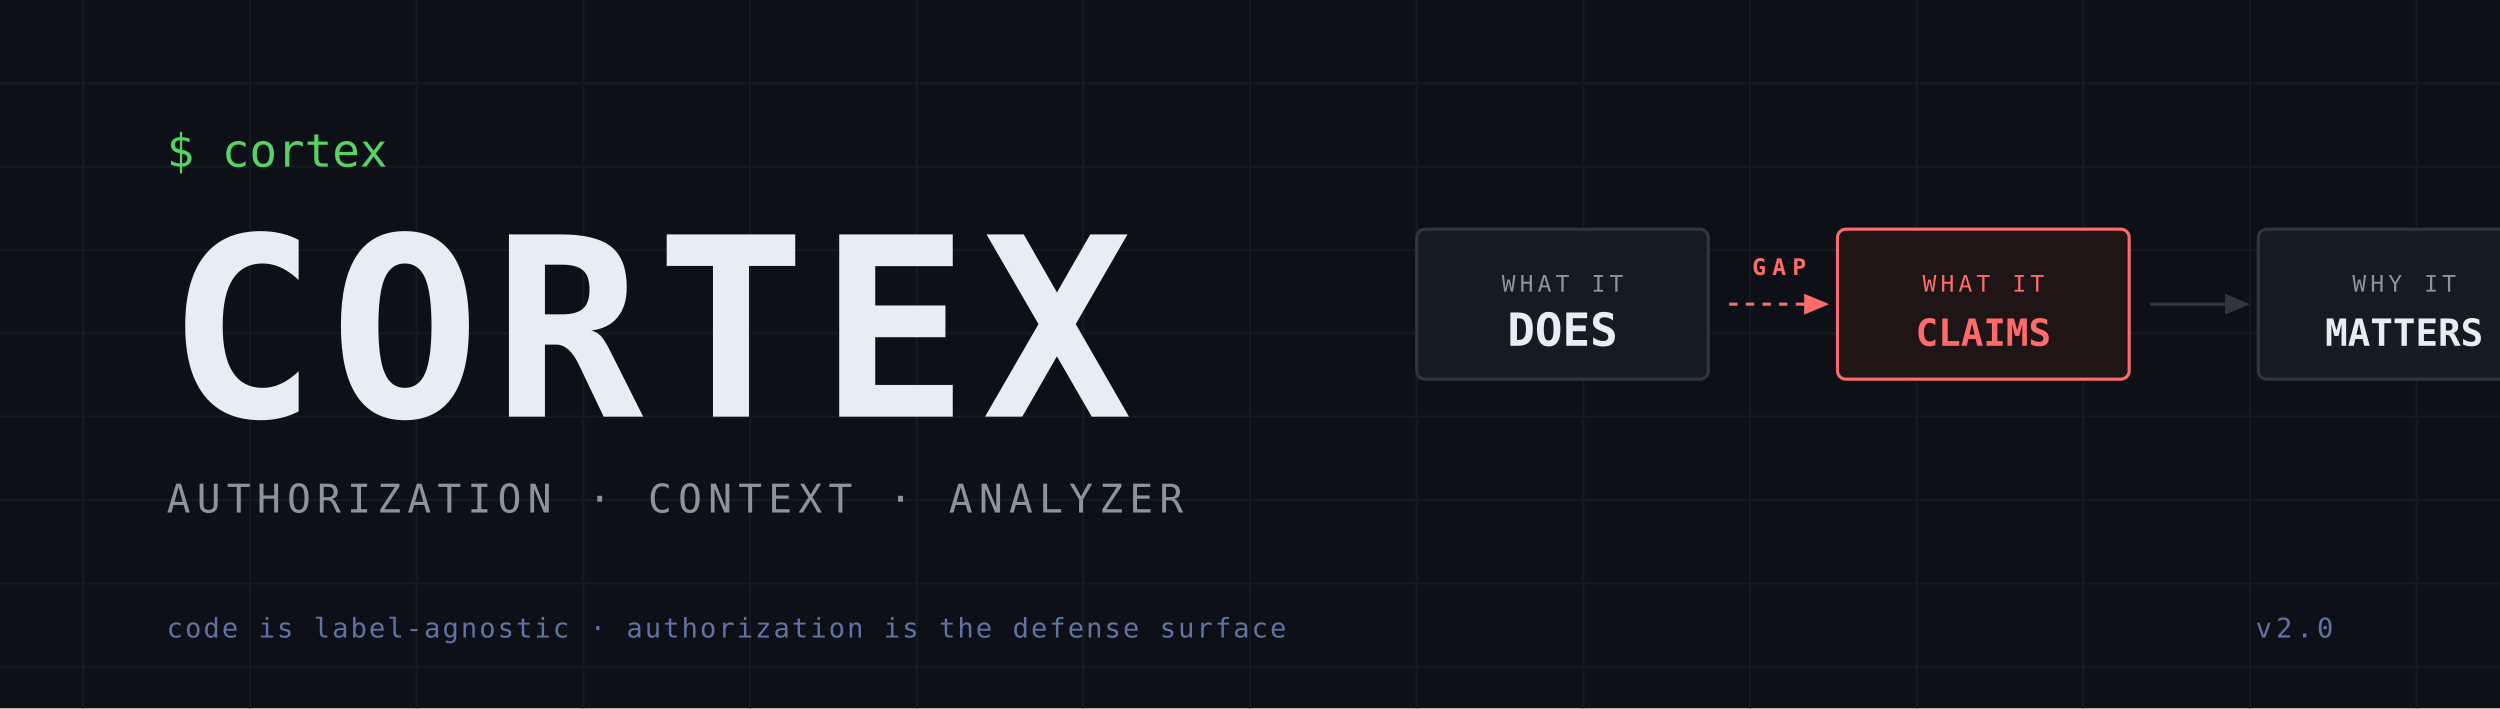
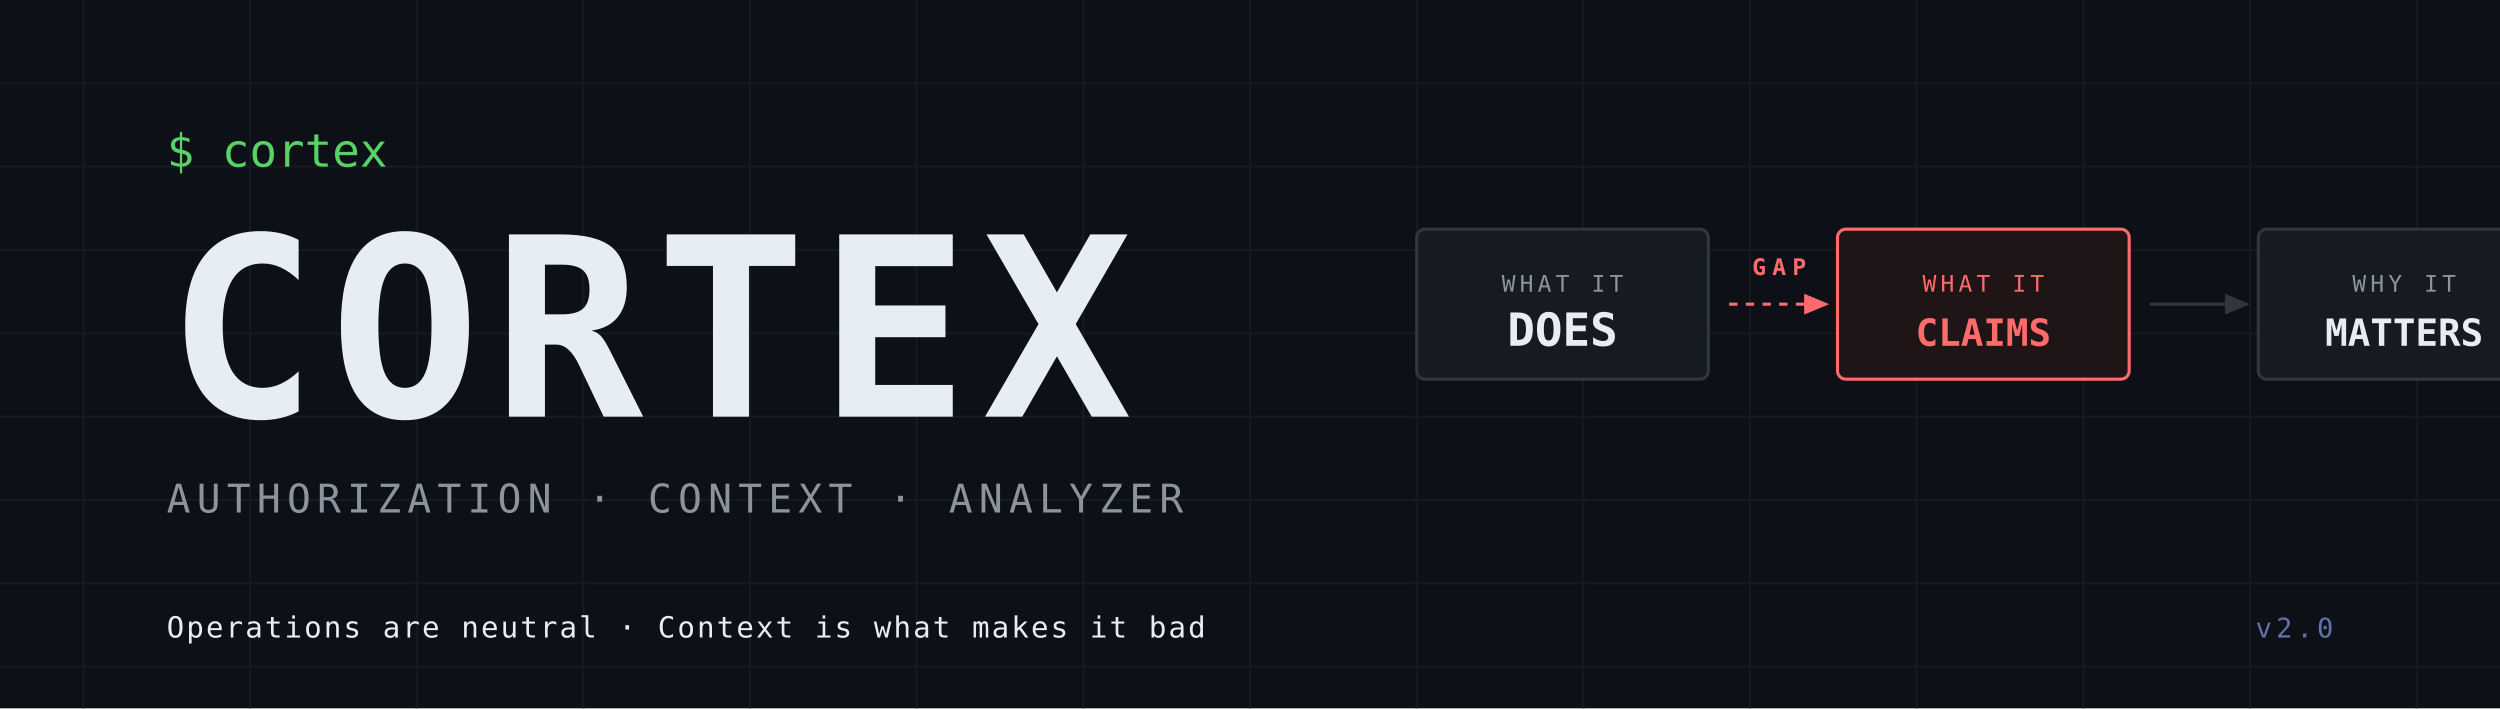
<svg xmlns="http://www.w3.org/2000/svg" viewBox="0 0 1200 340" width="1200" height="340" role="img" aria-label="Cortex — Authorization Context Analyzer">
  <rect width="1200" height="340" fill="#0d1117" />
  <g stroke="#161b22" stroke-width="1" opacity="0.9">
    <path d="M0 40 H1200 M0 80 H1200 M0 120 H1200 M0 160 H1200 M0 200 H1200 M0 240 H1200 M0 280 H1200 M0 320 H1200" />
    <path d="M40 0 V340 M120 0 V340 M200 0 V340 M280 0 V340 M360 0 V340 M440 0 V340 M520 0 V340 M600 0 V340 M680 0 V340 M760 0 V340 M840 0 V340 M920 0 V340 M1000 0 V340 M1080 0 V340 M1160 0 V340" />
  </g>
  <text x="80" y="80" font-family="ui-monospace, SFMono-Regular, Menlo, Consolas, monospace" font-size="22" fill="#56d364">$ cortex</text>
  <text x="80" y="200" font-family="ui-monospace, SFMono-Regular, Menlo, Consolas, monospace" font-size="120" font-weight="700" fill="#e6edf3" letter-spacing="6">CORTEX</text>
  <text x="80" y="246" font-family="ui-monospace, SFMono-Regular, Menlo, Consolas, monospace" font-size="19" fill="#8b949e" letter-spacing="3">AUTHORIZATION · CONTEXT · ANALYZER</text>
  <g font-family="ui-monospace, SFMono-Regular, Menlo, Consolas, monospace" transform="translate(680, 110)">
    <rect x="0" y="0" width="140" height="72" fill="#161b22" stroke="#30363d" stroke-width="1.5" rx="4" />
    <text x="70" y="30" text-anchor="middle" font-size="11" fill="#8b949e" letter-spacing="2">WHAT IT</text>
    <text x="70" y="56" text-anchor="middle" font-size="22" font-weight="700" fill="#e6edf3">DOES</text>
    <path d="M 150 36 L 188 36" stroke="#ff6b6b" stroke-width="1.5" stroke-dasharray="4,4" />
    <path d="M 186 31 L 198 36 L 186 41 Z" fill="#ff6b6b" />
    <text x="174" y="22" text-anchor="middle" font-size="11" fill="#ff6b6b" letter-spacing="3" font-weight="700">GAP</text>
    <rect x="202" y="0" width="140" height="72" fill="#1f1416" stroke="#ff6b6b" stroke-width="1.5" rx="4" />
    <text x="272" y="30" text-anchor="middle" font-size="11" fill="#ff6b6b" letter-spacing="2">WHAT IT</text>
    <text x="272" y="56" text-anchor="middle" font-size="18" font-weight="700" fill="#ff6b6b">CLAIMS</text>
    <path d="M 352 36 L 396 36" stroke="#30363d" stroke-width="1.5" />
    <path d="M 388 31 L 400 36 L 388 41 Z" fill="#30363d" />
    <rect x="404" y="0" width="140" height="72" fill="#161b22" stroke="#30363d" stroke-width="1.5" rx="4" />
    <text x="474" y="30" text-anchor="middle" font-size="11" fill="#8b949e" letter-spacing="2">WHY IT</text>
    <text x="474" y="56" text-anchor="middle" font-size="18" font-weight="700" fill="#e6edf3">MATTERS</text>
  </g>
-   <text x="80" y="306" font-family="ui-monospace, SFMono-Regular, Menlo, Consolas, monospace" font-size="13" fill="#6272a4" letter-spacing="1">code is label-agnostic · authorization is the defense surface</text>
+   <text x="80" y="306" font-family="ui-monospace, SFMono-Regular, Menlo, Consolas, monospace" font-size="14" fill="#e6edf3" letter-spacing="1">Operations are neutral · Context is what makes it bad</text>
  <text x="1120" y="306" text-anchor="end" font-family="ui-monospace, SFMono-Regular, Menlo, Consolas, monospace" font-size="13" fill="#6272a4" letter-spacing="2">v2.0</text>
</svg>
